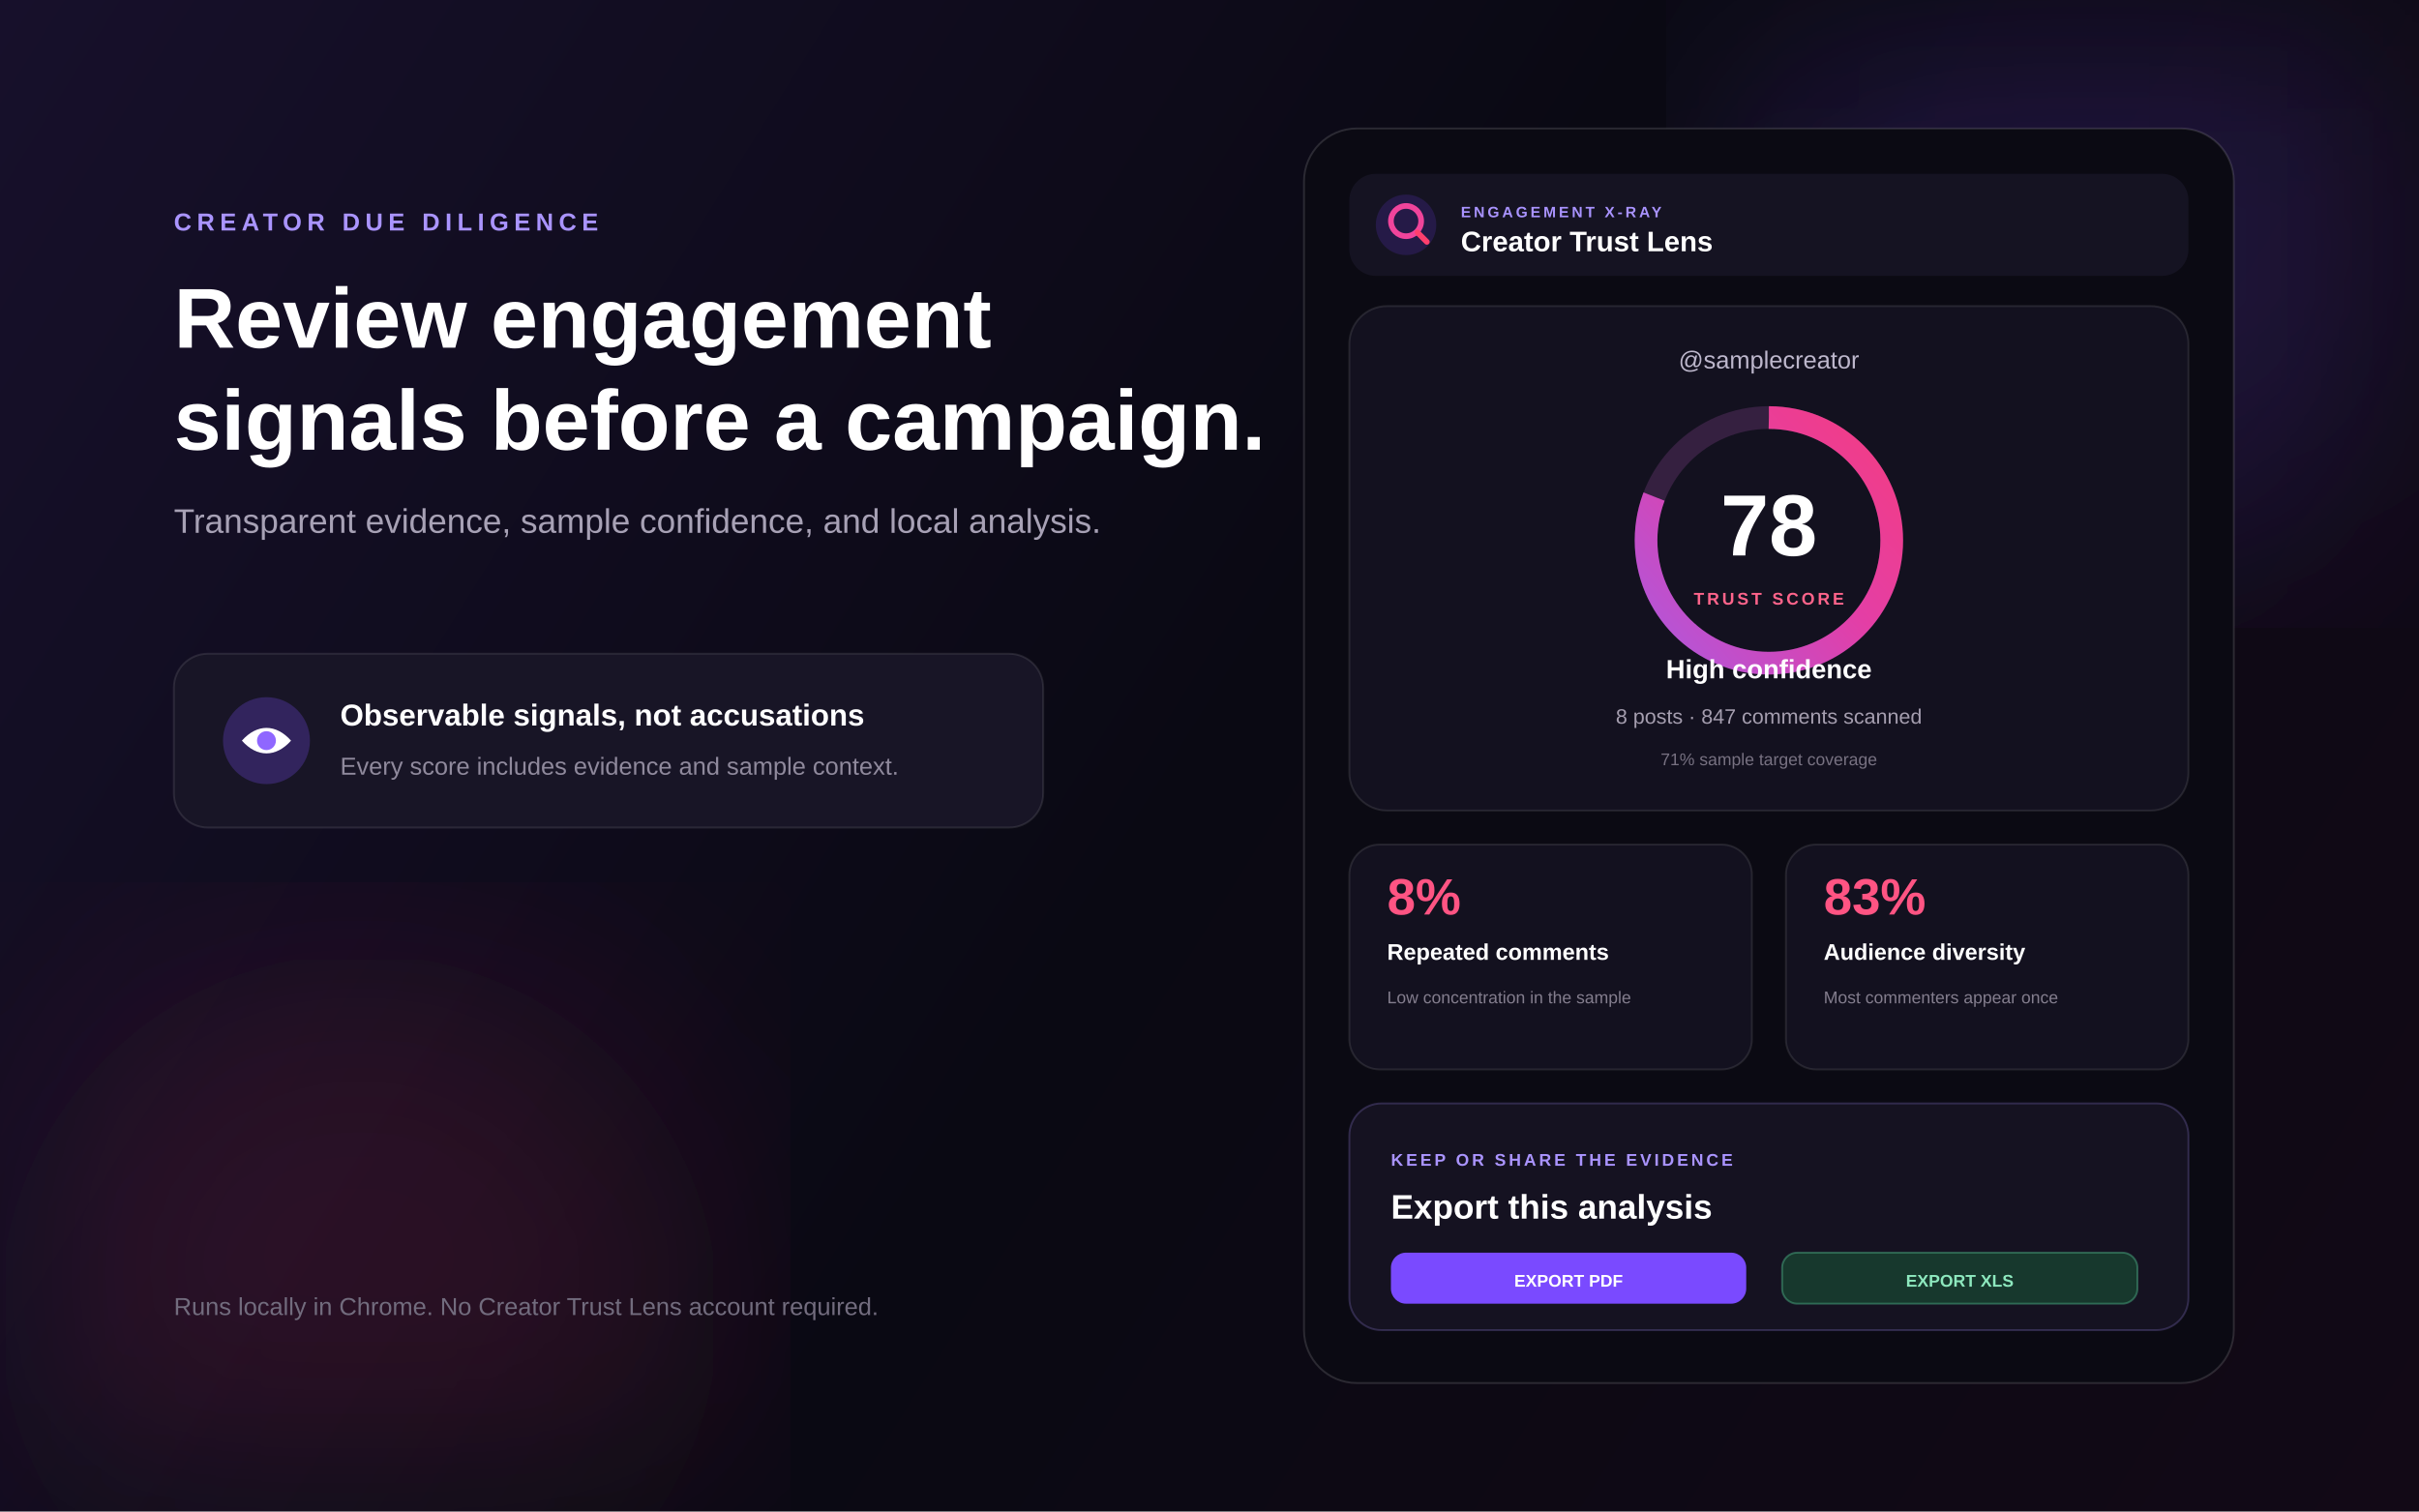
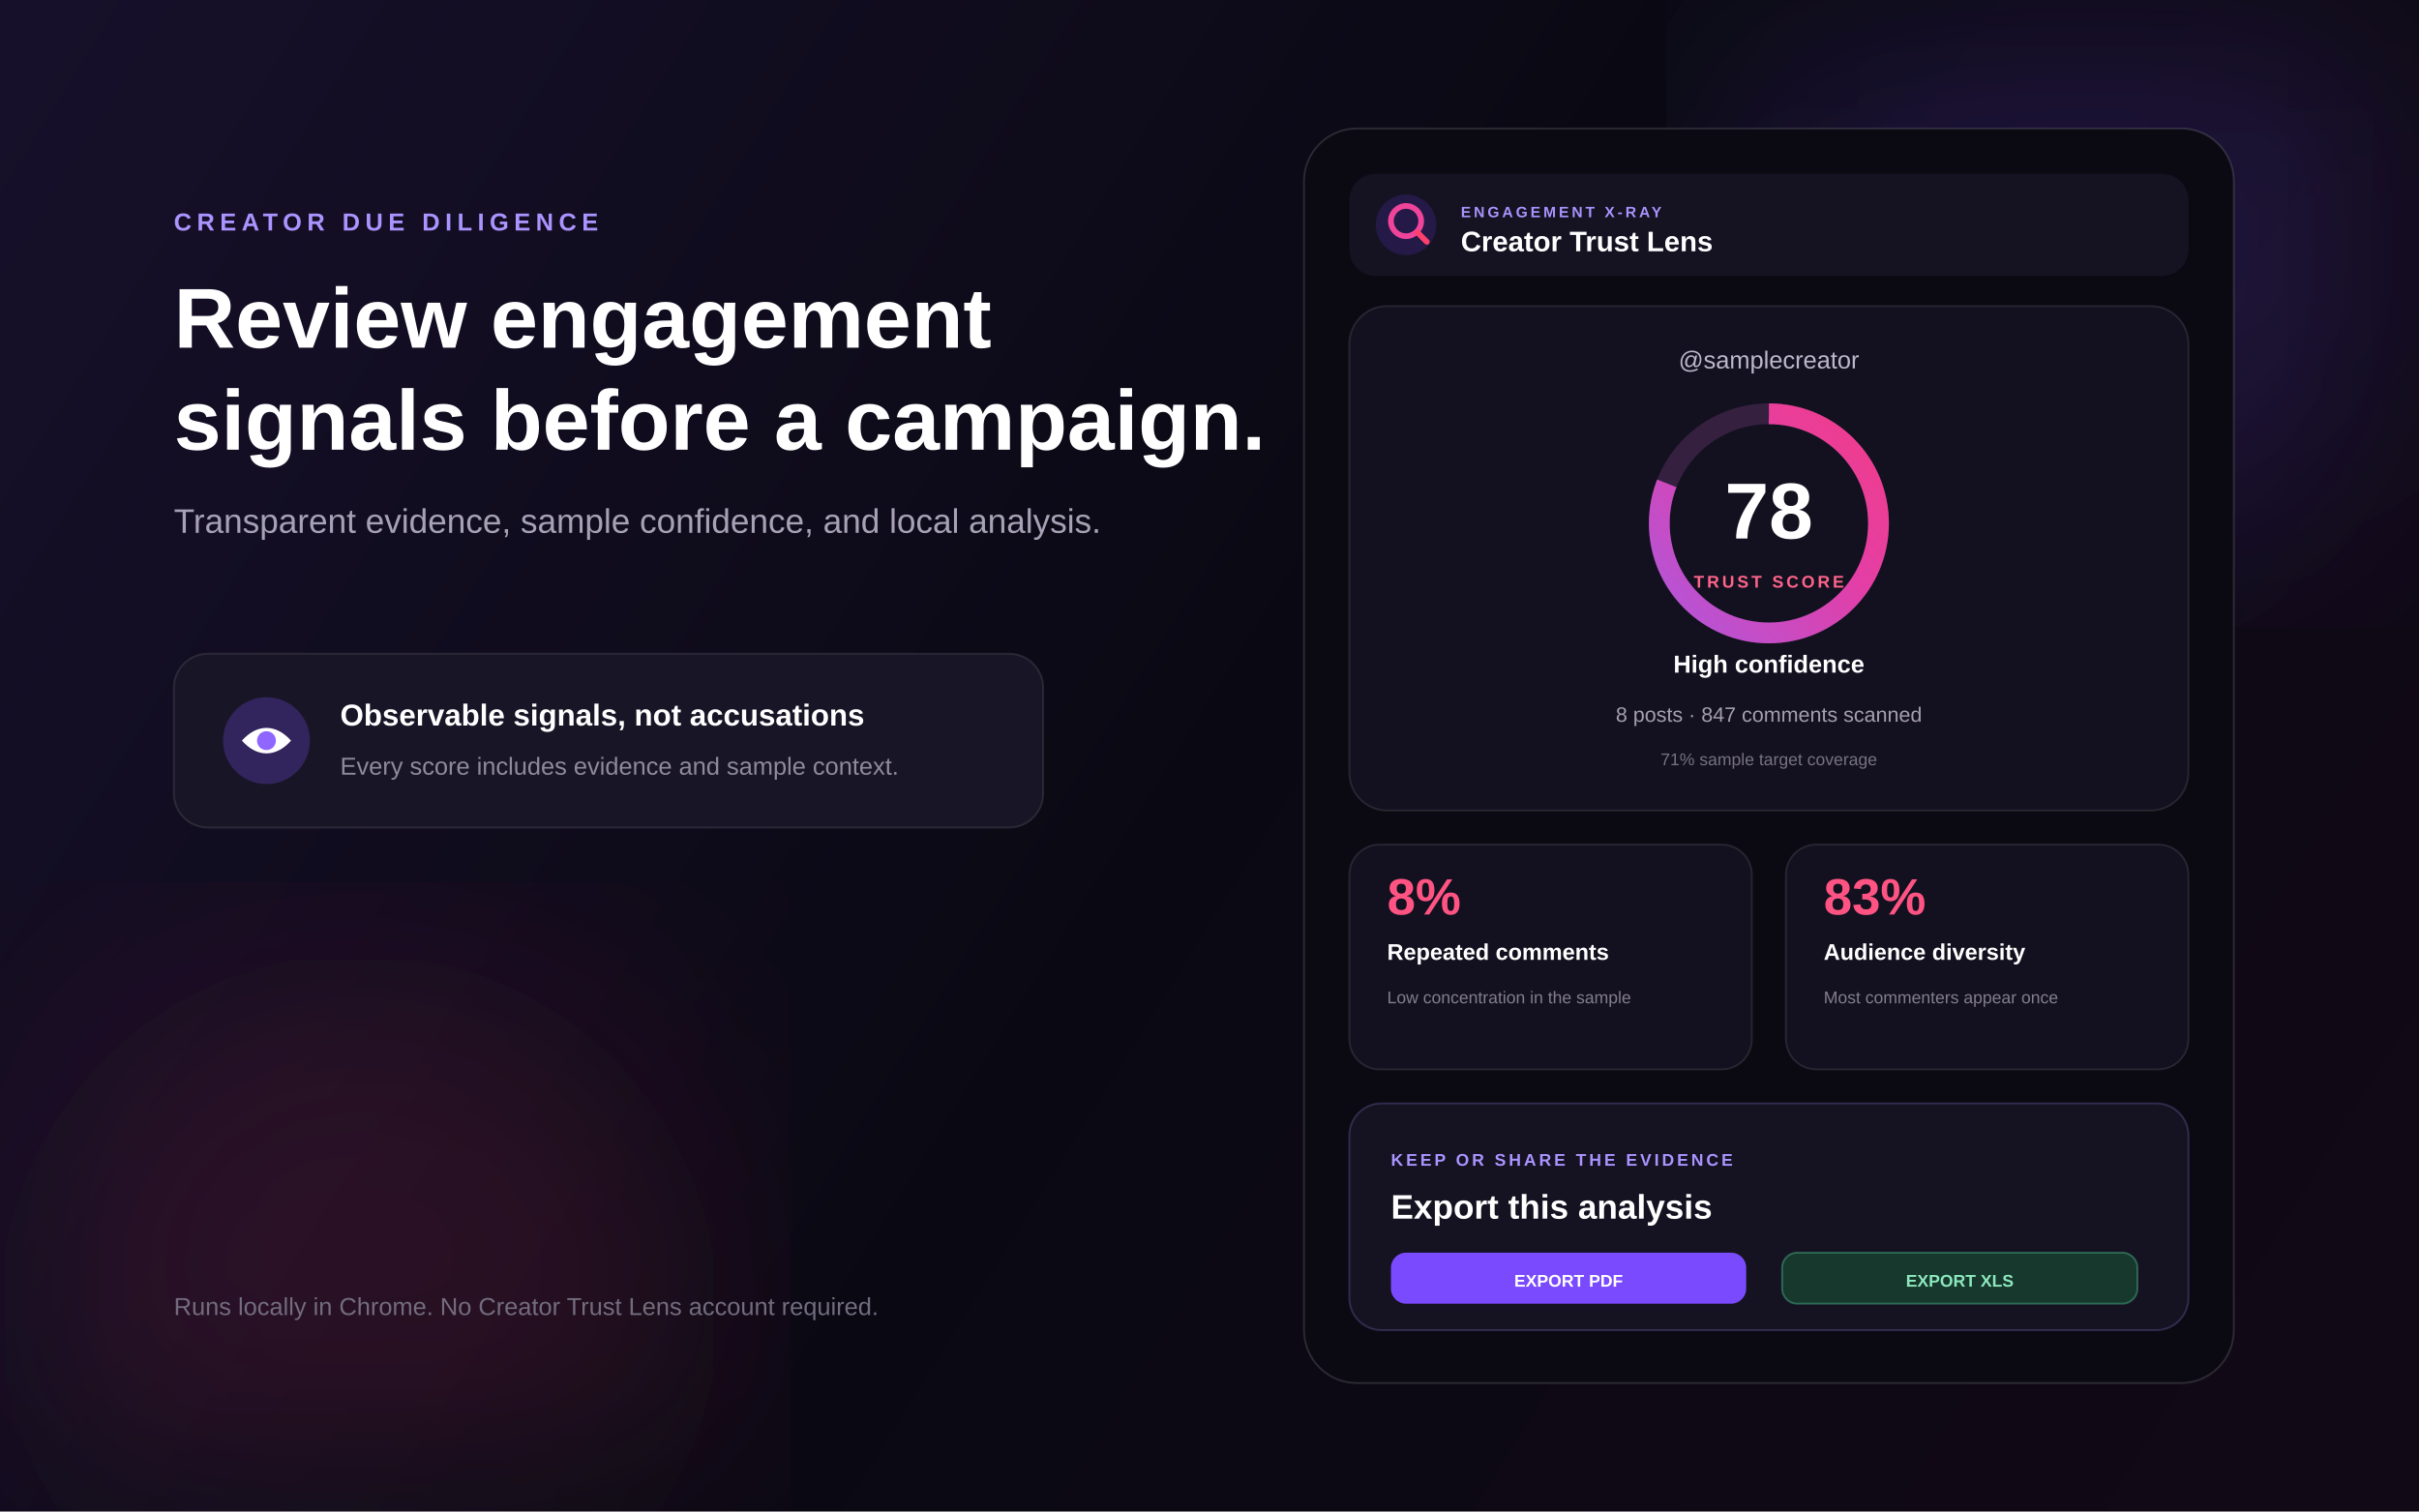
<svg xmlns="http://www.w3.org/2000/svg" width="1280" height="800" viewBox="0 0 1280 800">
  <defs>
    <linearGradient id="page" x1="0" y1="0" x2="1280" y2="800" gradientUnits="userSpaceOnUse">
      <stop stop-color="#17102B" />
      <stop offset=".5" stop-color="#0A0913" />
      <stop offset="1" stop-color="#120916" />
    </linearGradient>
    <linearGradient id="accent" x1="790" y1="218" x2="992" y2="444" gradientUnits="userSpaceOnUse">
      <stop stop-color="#8F67FF" />
      <stop offset=".52" stop-color="#E43EA5" />
      <stop offset="1" stop-color="#FF3C67" />
    </linearGradient>
    <filter id="blur">
      <feGaussianBlur stdDeviation="70" />
    </filter>
  </defs>
  <rect width="1280" height="800" fill="url(#page)" />
  <circle cx="1110" cy="104" r="190" fill="#7B48FF" fill-opacity=".17" filter="url(#blur)" />
  <circle cx="190" cy="695" r="190" fill="#FF376F" fill-opacity=".12" filter="url(#blur)" />
  <g font-family="Arial, sans-serif">
    <text x="92" y="122" fill="#AA94FF" font-size="13" font-weight="700" letter-spacing="2.8">CREATOR DUE DILIGENCE</text>
    <text x="92" y="184" fill="white" font-size="45" font-weight="700">Review engagement</text>
    <text x="92" y="238" fill="white" font-size="45" font-weight="700">signals before a campaign.</text>
    <text x="92" y="282" fill="#A7A1B5" font-size="18">Transparent evidence, sample confidence, and local analysis.</text>
    <rect x="92" y="346" width="460" height="92" rx="18" fill="#181526" stroke="#FFFFFF" stroke-opacity=".1" />
    <circle cx="141" cy="392" r="23" fill="#32245D" />
    <path d="M128 392c8-9 18-9 26 0-8 9-18 9-26 0Z" fill="white" />
    <circle cx="141" cy="392" r="5" fill="#8F67FF" />
    <text x="180" y="384" fill="white" font-size="16" font-weight="700">Observable signals, not accusations</text>
    <text x="180" y="410" fill="#8F899C" font-size="13">Every score includes evidence and sample context.</text>
    <rect x="690" y="68" width="492" height="664" rx="28" fill="#0B0A13" stroke="#FFFFFF" stroke-opacity=".13" />
    <rect x="714" y="92" width="444" height="54" rx="14" fill="#151322" />
    <circle cx="744" cy="119" r="16" fill="#251A47" />
    <circle cx="744" cy="117" r="8" fill="none" stroke="#F0449B" stroke-width="3" />
    <path d="M750 123l5 5" stroke="#FF3F6D" stroke-width="3" stroke-linecap="round" />
    <text x="773" y="115" fill="#A993FF" font-size="8" font-weight="700" letter-spacing="1.5">ENGAGEMENT X-RAY</text>
    <text x="773" y="133" fill="white" font-size="15" font-weight="700">Creator Trust Lens</text>
    <rect x="714" y="162" width="444" height="267" rx="20" fill="#13111F" stroke="#FFFFFF" stroke-opacity=".1" />
    <text x="936" y="195" fill="#BDB7CC" font-size="13" text-anchor="middle">@samplecreator</text>
-     <circle cx="936" cy="286" r="65" fill="none" stroke="#352040" stroke-width="12" />
-     <circle cx="936" cy="286" r="65" fill="none" stroke="url(#accent)" stroke-width="12" stroke-dasharray="330 79" transform="rotate(-90 936 286)" />
-     <text x="936" y="294" fill="white" font-size="46" font-weight="700" text-anchor="middle">78</text>
-     <text x="936" y="320" fill="#FF648B" font-size="9" font-weight="700" letter-spacing="1.5" text-anchor="middle">TRUST SCORE</text>
-     <text x="936" y="359" fill="white" font-size="14" font-weight="700" text-anchor="middle">High confidence</text>
-     <text x="936" y="383" fill="#A59EAF" font-size="11" text-anchor="middle">8 posts · 847 comments scanned</text>
+     <circle cx="936" cy="277" r="58" fill="none" stroke="#352040" stroke-width="11" />
+     <circle cx="936" cy="277" r="58" fill="none" stroke="url(#accent)" stroke-width="11" stroke-dasharray="295 70" transform="rotate(-90 936 277)" />
+     <text x="936" y="285" fill="white" font-size="42" font-weight="700" text-anchor="middle">78</text>
+     <text x="936" y="311" fill="#FF648B" font-size="9" font-weight="700" letter-spacing="1.5" text-anchor="middle">TRUST SCORE</text>
+     <text x="936" y="356" fill="white" font-size="13" font-weight="700" text-anchor="middle">High confidence</text>
+     <text x="936" y="382" fill="#A59EAF" font-size="11" text-anchor="middle">8 posts · 847 comments scanned</text>
    <text x="936" y="405" fill="#777181" font-size="9" text-anchor="middle">71% sample target coverage</text>
    <rect x="714" y="447" width="213" height="119" rx="16" fill="#13111F" stroke="#FFFFFF" stroke-opacity=".1" />
    <text x="734" y="484" fill="#FF5483" font-size="27" font-weight="700">8%</text>
    <text x="734" y="508" fill="white" font-size="12" font-weight="700">Repeated comments</text>
    <text x="734" y="531" fill="#837D8D" font-size="9">Low concentration in the sample</text>
    <rect x="945" y="447" width="213" height="119" rx="16" fill="#13111F" stroke="#FFFFFF" stroke-opacity=".1" />
    <text x="965" y="484" fill="#FF5483" font-size="27" font-weight="700">83%</text>
    <text x="965" y="508" fill="white" font-size="12" font-weight="700">Audience diversity</text>
    <text x="965" y="531" fill="#837D8D" font-size="9">Most commenters appear once</text>
    <rect x="714" y="584" width="444" height="120" rx="17" fill="#151221" stroke="#A993FF" stroke-opacity=".22" />
    <text x="736" y="617" fill="#AA94FF" font-size="9" font-weight="700" letter-spacing="1.5">KEEP OR SHARE THE EVIDENCE</text>
    <text x="736" y="645" fill="white" font-size="18" font-weight="700">Export this analysis</text>
    <rect x="736" y="663" width="188" height="27" rx="8" fill="#7A4AFF" />
    <text x="830" y="681" fill="white" font-size="9" font-weight="700" text-anchor="middle">EXPORT PDF</text>
    <rect x="943" y="663" width="188" height="27" rx="8" fill="#17382D" stroke="#55C996" stroke-opacity=".4" />
    <text x="1037" y="681" fill="#8DE8BE" font-size="9" font-weight="700" text-anchor="middle">EXPORT XLS</text>
    <text x="92" y="696" fill="#726C7E" font-size="13">Runs locally in Chrome. No Creator Trust Lens account required.</text>
  </g>
</svg>
